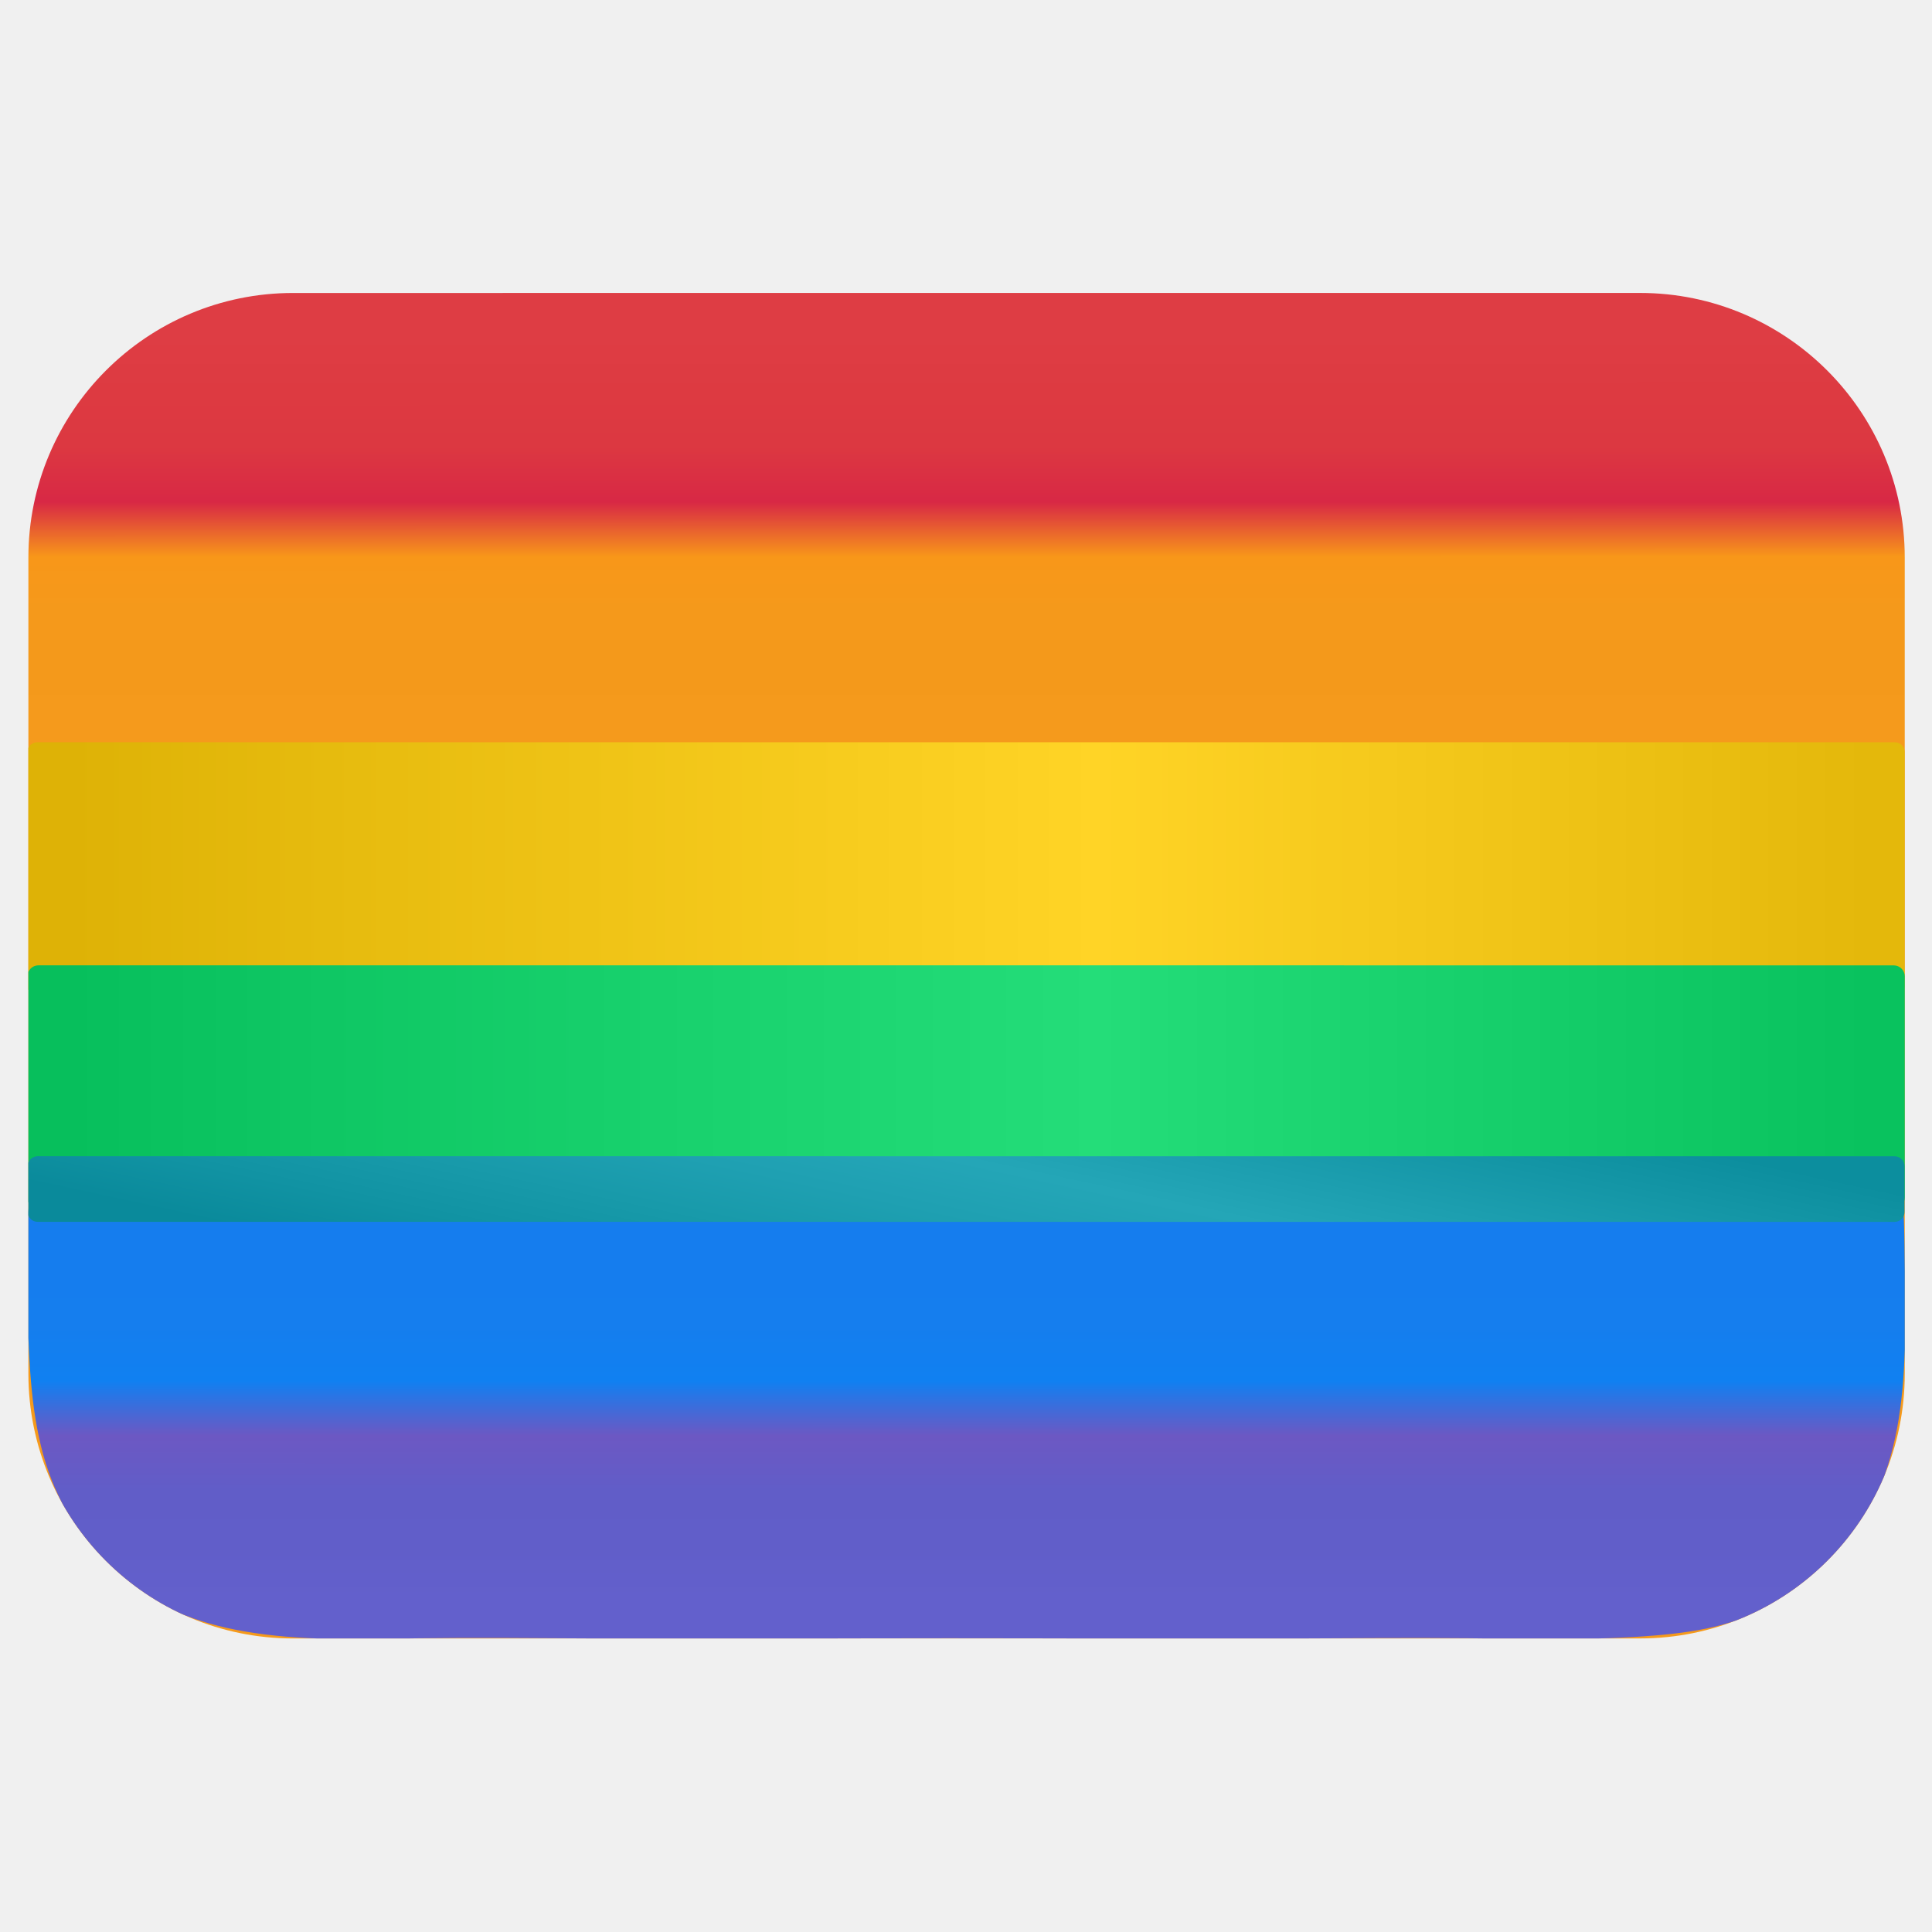
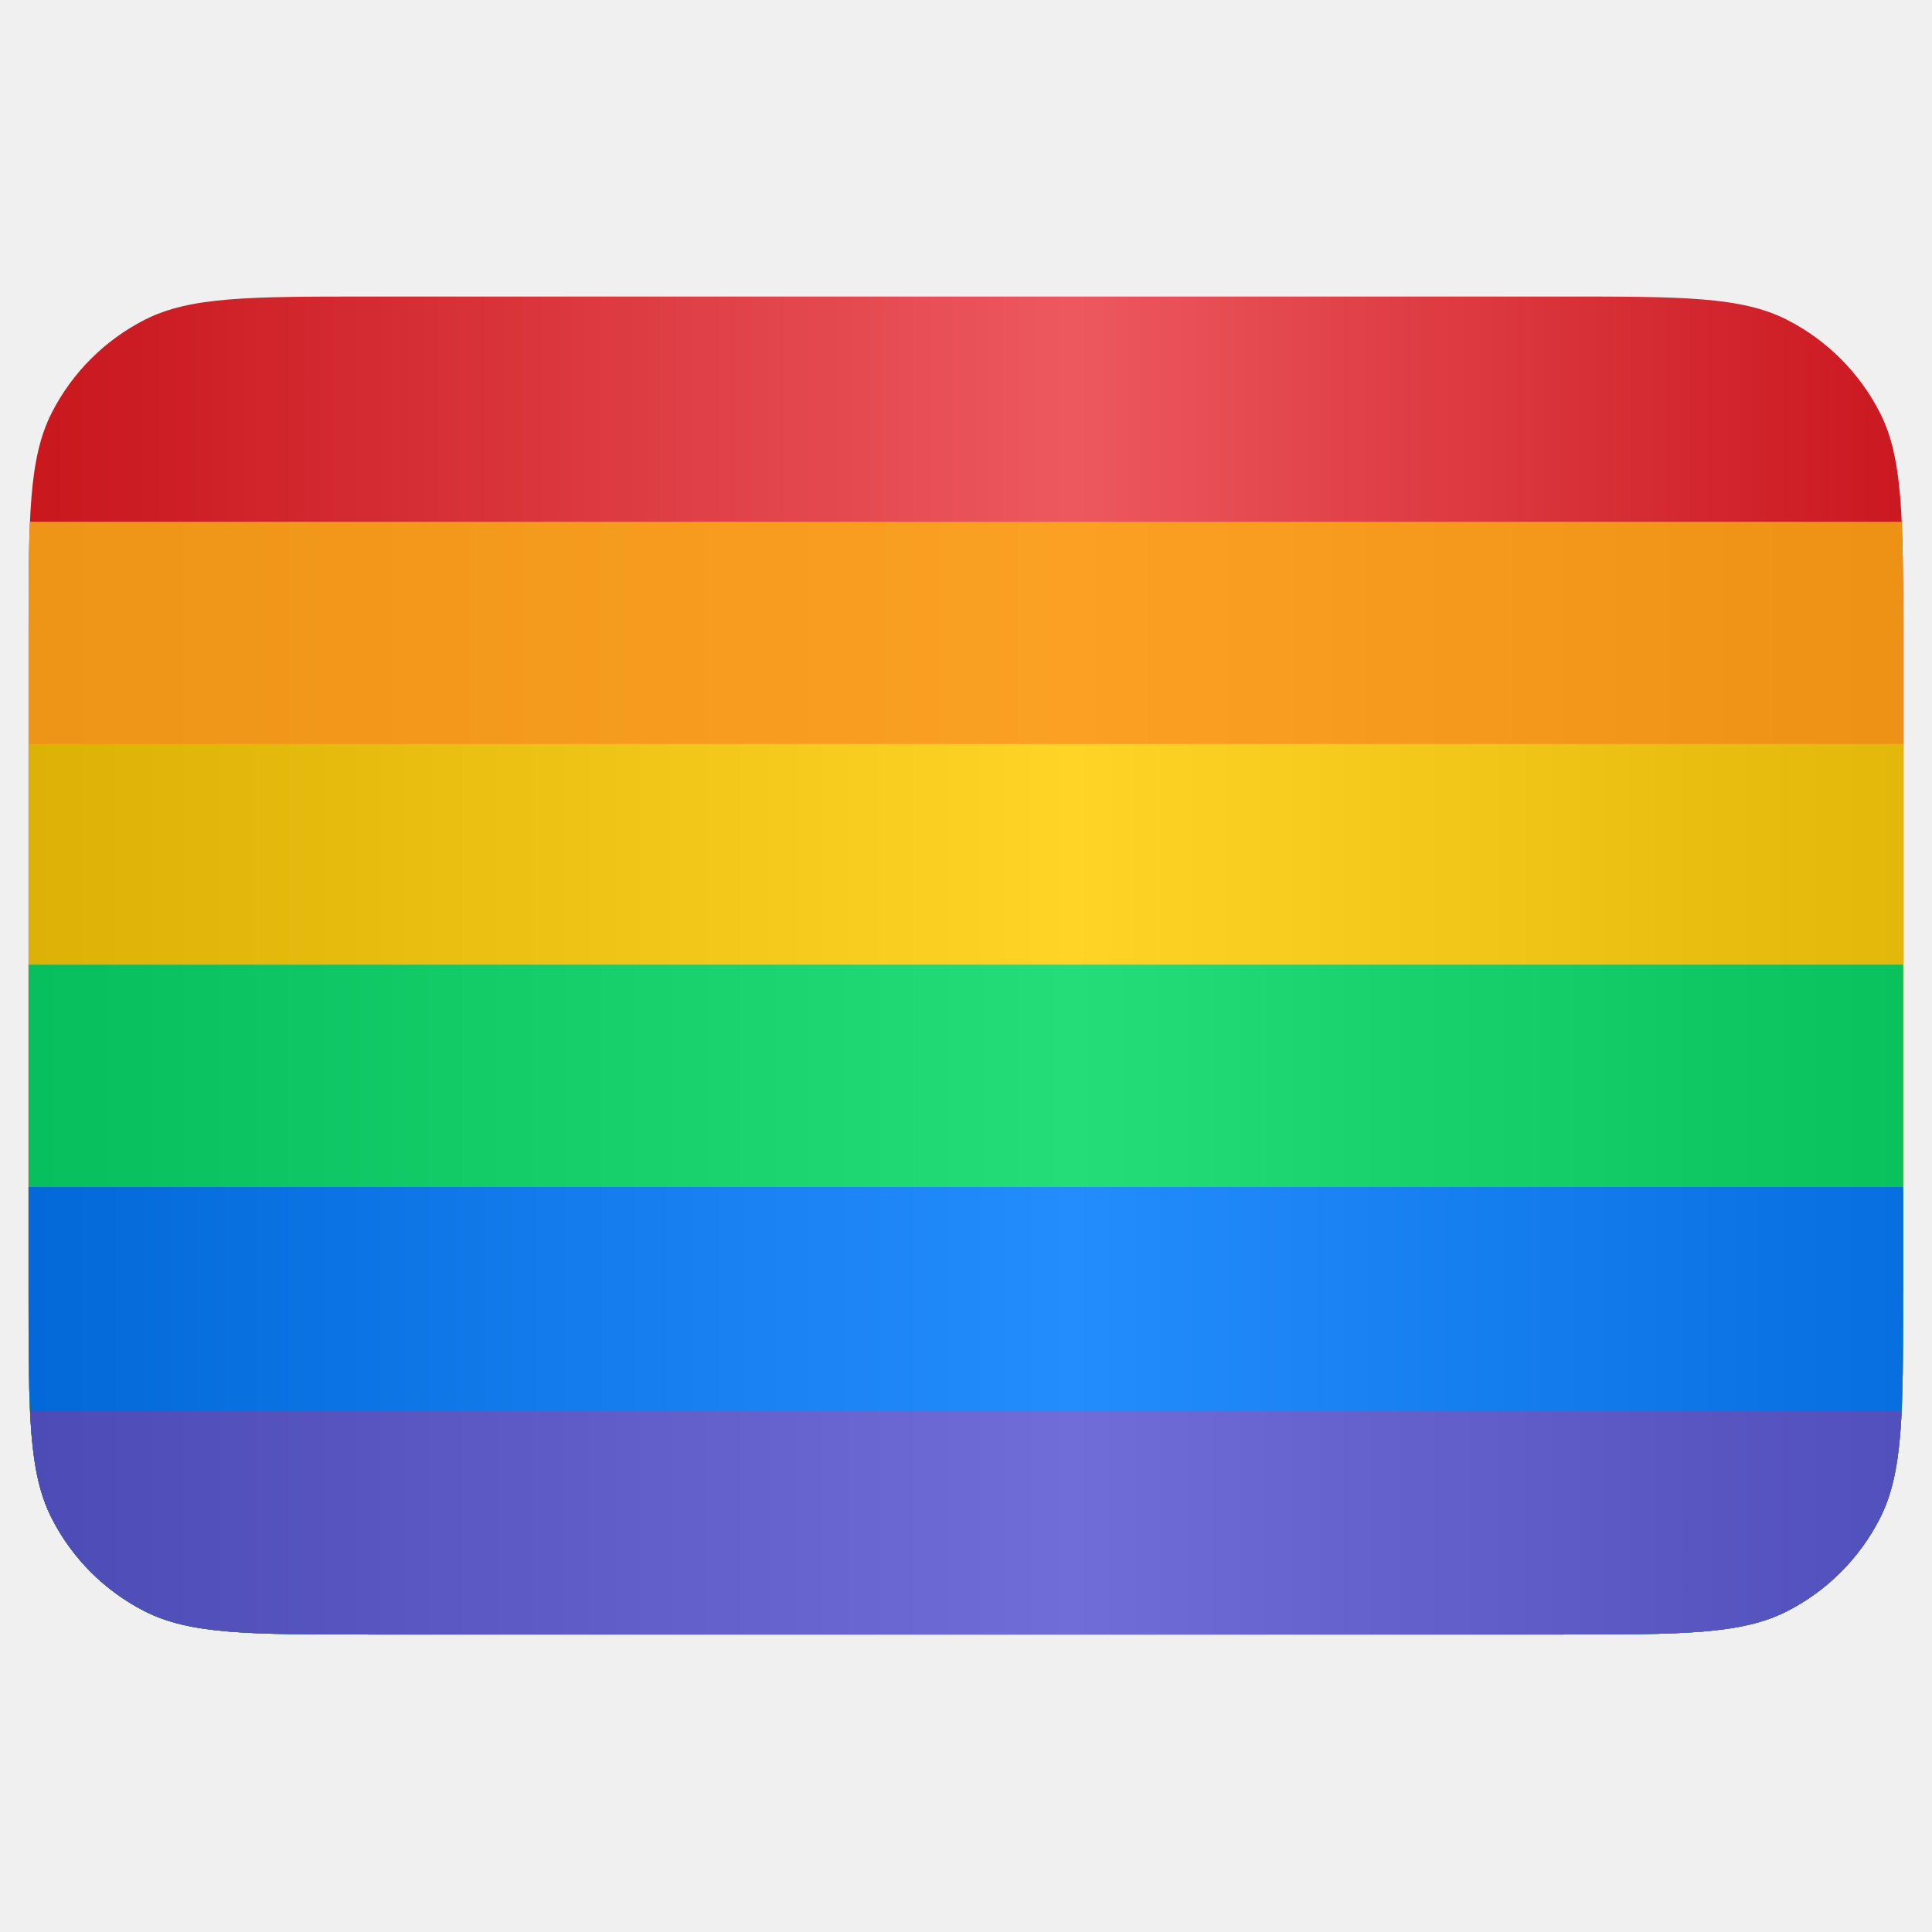
<svg xmlns="http://www.w3.org/2000/svg" width="144" height="144" viewBox="0 0 144 144">
  <defs>
-     <clipPath id="rainbow-1-outline">
-       <path d="M 21.201,21.244 l 101.143,-0.002 a 19.881,19.881 -0.001 0,1 19.882,19.881 l 0.001,61.277 a 19.881,19.881 -0.001 0,1 -19.881,19.882 l -101.143,0.002 a 19.881,19.881 -0.001 0,1 -19.882,-19.881 l -0.001,-61.277 a 19.881,19.881 -0.001 0,1 19.881,-19.882 Z" fill="white" fill-rule="evenodd" clip-rule="evenodd" />
+     <clipPath id="iepl-outline" clipPathUnits="userSpaceOnUse">
+       <path d="M 116.645 21.474 c 8.961 0 13.441 0 16.864 1.744 a 16 16 0 0 1 6.992 6.992 c 1.744 3.423 1.744 7.903 1.744 16.864 L 142.245 96.453 c 0 8.961 0 13.441 -1.744 16.864 a 16 16 0 0 1 -6.992 6.992 c -3.423 1.744 -7.903 1.744 -16.864 1.744 L 26.929 122.053 c -8.961 0 -13.441 0 -16.864 -1.744 a 16 16 0 0 1 -6.992 -6.992 c -1.744 -3.423 -1.744 -7.903 -1.744 -16.864 L 1.329 47.075 c 0 -8.961 0 -13.441 1.744 -16.864 a 16 16 0 0 1 6.992 -6.992 c 3.423 -1.744 7.903 -1.744 16.864 -1.744 Z" />
    </clipPath>
-     <linearGradient id="rainbow-1-tone-4" gradientUnits="userSpaceOnUse" x1="71.998" y1="53.509" x2="71.994" y2="24.493">
-       <stop offset="0" stop-color="#F59A1C" />
-       <stop offset="0.143" stop-color="#F4991B" />
-       <stop offset="0.286" stop-color="#F5991B" />
-       <stop offset="0.429" stop-color="#F89719" />
-       <stop offset="0.571" stop-color="#D82845" />
-       <stop offset="0.714" stop-color="#DC3841" />
-       <stop offset="0.857" stop-color="#DD3A41" />
-       <stop offset="1" stop-color="#DE3D44" />
+     <linearGradient id="red" x1="1.329" y1="0" x2="142.245" y2="0" gradientUnits="userSpaceOnUse">
+       <stop offset="0" stop-color="#CA171E" />
+       <stop offset="0.056" stop-color="#CC1C23" />
+       <stop offset="0.111" stop-color="#D02229" />
+       <stop offset="0.167" stop-color="#D32930" />
+       <stop offset="0.222" stop-color="#D73037" />
+       <stop offset="0.278" stop-color="#DB363D" />
+       <stop offset="0.333" stop-color="#DE3D44" />
+       <stop offset="0.389" stop-color="#E2444B" />
+       <stop offset="0.444" stop-color="#E54A51" />
+       <stop offset="0.5" stop-color="#E95158" />
+       <stop offset="0.556" stop-color="#ED585F" />
+       <stop offset="0.611" stop-color="#E95057" />
+       <stop offset="0.667" stop-color="#E4484F" />
+       <stop offset="0.722" stop-color="#E03F47" />
+       <stop offset="0.778" stop-color="#DC383F" />
+       <stop offset="0.833" stop-color="#D73037" />
+       <stop offset="0.889" stop-color="#D3272F" />
+       <stop offset="0.944" stop-color="#CF1F27" />
+       <stop offset="1" stop-color="#CB1821" />
    </linearGradient>
-     <linearGradient id="rainbow-1-tone-8" gradientUnits="userSpaceOnUse" x1="71.999" y1="90.495" x2="71.997" y2="119.504">
-       <stop offset="0" stop-color="#157DEE" />
-       <stop offset="0.143" stop-color="#157DEE" />
-       <stop offset="0.286" stop-color="#157EEE" />
-       <stop offset="0.429" stop-color="#1080F1" />
-       <stop offset="0.571" stop-color="#6C58C3" />
-       <stop offset="0.714" stop-color="#615DC8" />
-       <stop offset="0.857" stop-color="#615EC9" />
-       <stop offset="1" stop-color="#6360CC" />
+     <linearGradient id="orange" x1="1.329" y1="0" x2="142.245" y2="0" gradientUnits="userSpaceOnUse">
+       <stop offset="0" stop-color="#EE9416" />
+       <stop offset="0.056" stop-color="#EF9517" />
+       <stop offset="0.111" stop-color="#F09618" />
+       <stop offset="0.167" stop-color="#F29719" />
+       <stop offset="0.222" stop-color="#F3981A" />
+       <stop offset="0.278" stop-color="#F49A1C" />
+       <stop offset="0.333" stop-color="#F69B1D" />
+       <stop offset="0.389" stop-color="#F79C1E" />
+       <stop offset="0.444" stop-color="#F89D1F" />
+       <stop offset="0.5" stop-color="#F99F21" />
+       <stop offset="0.556" stop-color="#FBA022" />
+       <stop offset="0.611" stop-color="#F99E20" />
+       <stop offset="0.667" stop-color="#F89D1F" />
+       <stop offset="0.722" stop-color="#F59A1C" />
+       <stop offset="0.778" stop-color="#F4991B" />
+       <stop offset="0.833" stop-color="#F29719" />
+       <stop offset="0.889" stop-color="#F09517" />
+       <stop offset="0.944" stop-color="#EE9315" />
+       <stop offset="1" stop-color="#ED9214" />
    </linearGradient>
-     <linearGradient id="rainbow-1-tone-5" gradientUnits="userSpaceOnUse" x1="139.5" y1="72" x2="4.5" y2="72">
-       <stop offset="0" stop-color="#E4B80B" />
-       <stop offset="0.143" stop-color="#EDC114" />
-       <stop offset="0.286" stop-color="#F6CA1D" />
-       <stop offset="0.429" stop-color="#FFD426" />
-       <stop offset="0.571" stop-color="#F7CC1E" />
-       <stop offset="0.714" stop-color="#EFC316" />
-       <stop offset="0.857" stop-color="#E6BB0E" />
-       <stop offset="1" stop-color="#DEB206" />
+     <linearGradient id="yellow" x1="1.329" y1="0" x2="142.245" y2="0" gradientUnits="userSpaceOnUse">
+       <stop offset="0" stop-color="#DDB105" />
+       <stop offset="0.056" stop-color="#E0B408" />
+       <stop offset="0.111" stop-color="#E3B70B" />
+       <stop offset="0.167" stop-color="#E7BB0E" />
+       <stop offset="0.222" stop-color="#EABF12" />
+       <stop offset="0.278" stop-color="#EEC215" />
+       <stop offset="0.333" stop-color="#F1C619" />
+       <stop offset="0.389" stop-color="#F5C91C" />
+       <stop offset="0.444" stop-color="#F8CD1F" />
+       <stop offset="0.5" stop-color="#FBD022" />
+       <stop offset="0.556" stop-color="#FFD426" />
+       <stop offset="0.611" stop-color="#FCD023" />
+       <stop offset="0.667" stop-color="#F8CD1F" />
+       <stop offset="0.722" stop-color="#F4C91B" />
+       <stop offset="0.778" stop-color="#F1C618" />
+       <stop offset="0.833" stop-color="#EEC215" />
+       <stop offset="0.889" stop-color="#EABE11" />
+       <stop offset="0.944" stop-color="#E7BB0E" />
+       <stop offset="1" stop-color="#E4B80B" />
    </linearGradient>
-     <linearGradient id="rainbow-1-tone-6" gradientUnits="userSpaceOnUse" x1="139.5" y1="72" x2="4.5" y2="72">
-       <stop offset="0" stop-color="#09C25E" />
-       <stop offset="0.143" stop-color="#12CB67" />
-       <stop offset="0.286" stop-color="#1BD470" />
-       <stop offset="0.429" stop-color="#24DD79" />
-       <stop offset="0.571" stop-color="#1DD672" />
-       <stop offset="0.714" stop-color="#16CF6B" />
-       <stop offset="0.857" stop-color="#0FC764" />
-       <stop offset="1" stop-color="#07BF5C" />
+     <linearGradient id="green" x1="1.329" y1="0" x2="142.245" y2="0" gradientUnits="userSpaceOnUse">
+       <stop offset="0" stop-color="#07BF5C" />
+       <stop offset="0.056" stop-color="#09C15E" />
+       <stop offset="0.111" stop-color="#0CC461" />
+       <stop offset="0.167" stop-color="#0FC764" />
+       <stop offset="0.222" stop-color="#12CB67" />
+       <stop offset="0.278" stop-color="#15CE6A" />
+       <stop offset="0.333" stop-color="#18D16D" />
+       <stop offset="0.389" stop-color="#1BD470" />
+       <stop offset="0.444" stop-color="#1ED773" />
+       <stop offset="0.5" stop-color="#21DA76" />
+       <stop offset="0.556" stop-color="#24DD79" />
+       <stop offset="0.611" stop-color="#21DA76" />
+       <stop offset="0.667" stop-color="#1DD672" />
+       <stop offset="0.722" stop-color="#19D26E" />
+       <stop offset="0.778" stop-color="#16CF6B" />
+       <stop offset="0.833" stop-color="#13CC68" />
+       <stop offset="0.889" stop-color="#0FC864" />
+       <stop offset="0.944" stop-color="#0CC561" />
+       <stop offset="1" stop-color="#09C25E" />
    </linearGradient>
-     <linearGradient id="rainbow-1-tone-7" gradientUnits="userSpaceOnUse" x1="65.595" y1="101.832" x2="71.632" y2="73.714">
-       <stop offset="0" stop-color="#0A8A9B" />
-       <stop offset="0.143" stop-color="#1193A3" />
-       <stop offset="0.286" stop-color="#189AAA" />
-       <stop offset="0.429" stop-color="#1FA0B2" />
-       <stop offset="0.571" stop-color="#24A6B7" />
-       <stop offset="0.714" stop-color="#1C9EAF" />
-       <stop offset="0.857" stop-color="#1496A6" />
-       <stop offset="1" stop-color="#0C8E9E" />
+     <linearGradient id="blue" x1="1.329" y1="0" x2="142.245" y2="0" gradientUnits="userSpaceOnUse">
+       <stop offset="0" stop-color="#0369D9" />
+       <stop offset="0.056" stop-color="#066CDC" />
+       <stop offset="0.111" stop-color="#0970E0" />
+       <stop offset="0.167" stop-color="#0C73E4" />
+       <stop offset="0.222" stop-color="#1077E7" />
+       <stop offset="0.278" stop-color="#137BEB" />
+       <stop offset="0.333" stop-color="#177EEF" />
+       <stop offset="0.389" stop-color="#1A82F3" />
+       <stop offset="0.444" stop-color="#1D85F6" />
+       <stop offset="0.5" stop-color="#2089FA" />
+       <stop offset="0.556" stop-color="#248DFE" />
+       <stop offset="0.611" stop-color="#2089FA" />
+       <stop offset="0.667" stop-color="#1D85F6" />
+       <stop offset="0.722" stop-color="#1981F2" />
+       <stop offset="0.778" stop-color="#157EEF" />
+       <stop offset="0.833" stop-color="#127AEB" />
+       <stop offset="0.889" stop-color="#0E76E7" />
+       <stop offset="0.944" stop-color="#0A72E3" />
+       <stop offset="1" stop-color="#076FE0" />
+     </linearGradient>
+     <linearGradient id="violet" x1="1.329" y1="0" x2="142.245" y2="0" gradientUnits="userSpaceOnUse">
+       <stop offset="0" stop-color="#4D4BB6" />
+       <stop offset="0.056" stop-color="#504EB9" />
+       <stop offset="0.111" stop-color="#5351BC" />
+       <stop offset="0.167" stop-color="#5754C0" />
+       <stop offset="0.222" stop-color="#5B58C3" />
+       <stop offset="0.278" stop-color="#5E5BC7" />
+       <stop offset="0.333" stop-color="#625FCA" />
+       <stop offset="0.389" stop-color="#6562CE" />
+       <stop offset="0.444" stop-color="#6965D1" />
+       <stop offset="0.5" stop-color="#6C69D4" />
+       <stop offset="0.556" stop-color="#706CD8" />
+       <stop offset="0.611" stop-color="#6C69D5" />
+       <stop offset="0.667" stop-color="#6865D1" />
+       <stop offset="0.722" stop-color="#6461CD" />
+       <stop offset="0.778" stop-color="#615ECA" />
+       <stop offset="0.833" stop-color="#5D5AC6" />
+       <stop offset="0.889" stop-color="#5956C2" />
+       <stop offset="0.944" stop-color="#5553BF" />
+       <stop offset="1" stop-color="#5250BC" />
    </linearGradient>
  </defs>
-   <g transform="matrix(0.9925263 0 0 0.9925263 0.8053265 0.7512416)">
-     <g clip-path="url(#rainbow-1-outline)">
-       <path d="M 21.201,21.244 l 101.143,-0.002 a 19.881,19.881 -0.001 0,1 19.882,19.881 l 0.001,61.277 a 19.881,19.881 -0.001 0,1 -19.881,19.882 l -101.143,0.002 a 19.881,19.881 -0.001 0,1 -19.882,-19.881 l -0.001,-61.277 a 19.881,19.881 -0.001 0,1 19.881,-19.882 Z" fill="url(#rainbow-1-tone-4)" fill-rule="evenodd" />
-       <path d="M141.897 87.5C142.202 89.82 142.199 92.157 142.224 94.496C142.248 96.827 142.3 99.161 142.193 101.501C142.018 105.316 141.422 109.148 139.624 112.462C138.202 115.086 136.028 117.384 133.498 119.021C131.952 120.021 130.273 120.774 128.517 121.255C126.891 121.701 125.198 121.914 123.501 122.057C118.851 122.449 114.171 122.313 109.499 122.269C105.161 122.228 100.83 122.267 96.498 122.285C87.835 122.32 79.171 122.268 70.501 122.268C61.498 122.269 52.49 122.327 43.502 122.282C39.174 122.26 34.851 122.215 30.502 122.273C26.15 122.331 21.772 122.491 17.526 121.75C15.788 121.447 14.072 120.993 12.46 120.284C11.045 119.662 9.711 118.844 8.505 117.86C6.118 115.913 4.237 113.316 3.104 110.477C1.733 107.039 1.46 103.244 1.311 99.491C1.15 95.458 1.131 91.471 1.537 87.475C48.391 87.219 95.212 87.231 141.973 87.244Z" fill="url(#rainbow-1-tone-8)" fill-rule="evenodd" />
-       <path d="M 1.984,54.981 l 139.501,-0 a 0.734,0.734 -4.36721E-05 0,1 0.734,0.734 l 1.33645675646E-05,17.534 a 0.734,0.734 -4.36721E-05 0,1 -0.734,0.734 l -139.501,0 a 0.734,0.734 -4.36721E-05 0,1 -0.734,-0.734 l -1.33645675362E-05,-17.534 a 0.734,0.734 -4.36721E-05 0,1 0.734,-0.734 Z" fill="url(#rainbow-1-tone-5)" fill-rule="evenodd" />
-       <path d="M 2.078,71.734 l 139.319,0.004 a 0.831,0.831 0.002 0,1 0.831,0.831 l -0.001,16.603 a 0.831,0.831 0.002 0,1 -0.831,0.831 l -139.319,-0.004 a 0.831,0.831 0.002 0,1 -0.831,-0.831 l 0.001,-16.603 a 0.831,0.831 0.002 0,1 0.831,-0.831 Z" fill="url(#rainbow-1-tone-6)" fill-rule="evenodd" />
-       <path d="M 2.014,86.07 l 139.454,0.003 a 0.74,0.74 0.001 0,1 0.74,0.74 l -6.55543785513E-05,3.449 a 0.74,0.74 0.001 0,1 -0.74,0.74 l -139.454,-0.003 a 0.74,0.74 0.001 0,1 -0.74,-0.74 l 6.55543785513E-05,-3.449 a 0.74,0.74 0.001 0,1 0.74,-0.74 Z" fill="url(#rainbow-1-tone-7)" fill-rule="evenodd" />
-     </g>
+   <g transform="matrix(0.9915014 0 0 0.9915014 0.8101983 0.8101983)" clip-path="url(#iepl-outline)">
+     <rect x="0" y="19.474" width="144" height="104.578" fill="url(#red)" />
+     <rect x="0" y="38.404" width="144" height="85.649" fill="url(#orange)" />
+     <rect x="0" y="55.111" width="144" height="68.942" fill="url(#yellow)" />
+     <rect x="0" y="71.701" width="144" height="52.351" fill="url(#green)" />
+     <rect x="0" y="88.413" width="144" height="35.64" fill="url(#blue)" />
+     <rect x="0" y="105.266" width="144" height="18.787" fill="url(#violet)" />
  </g>
</svg>
